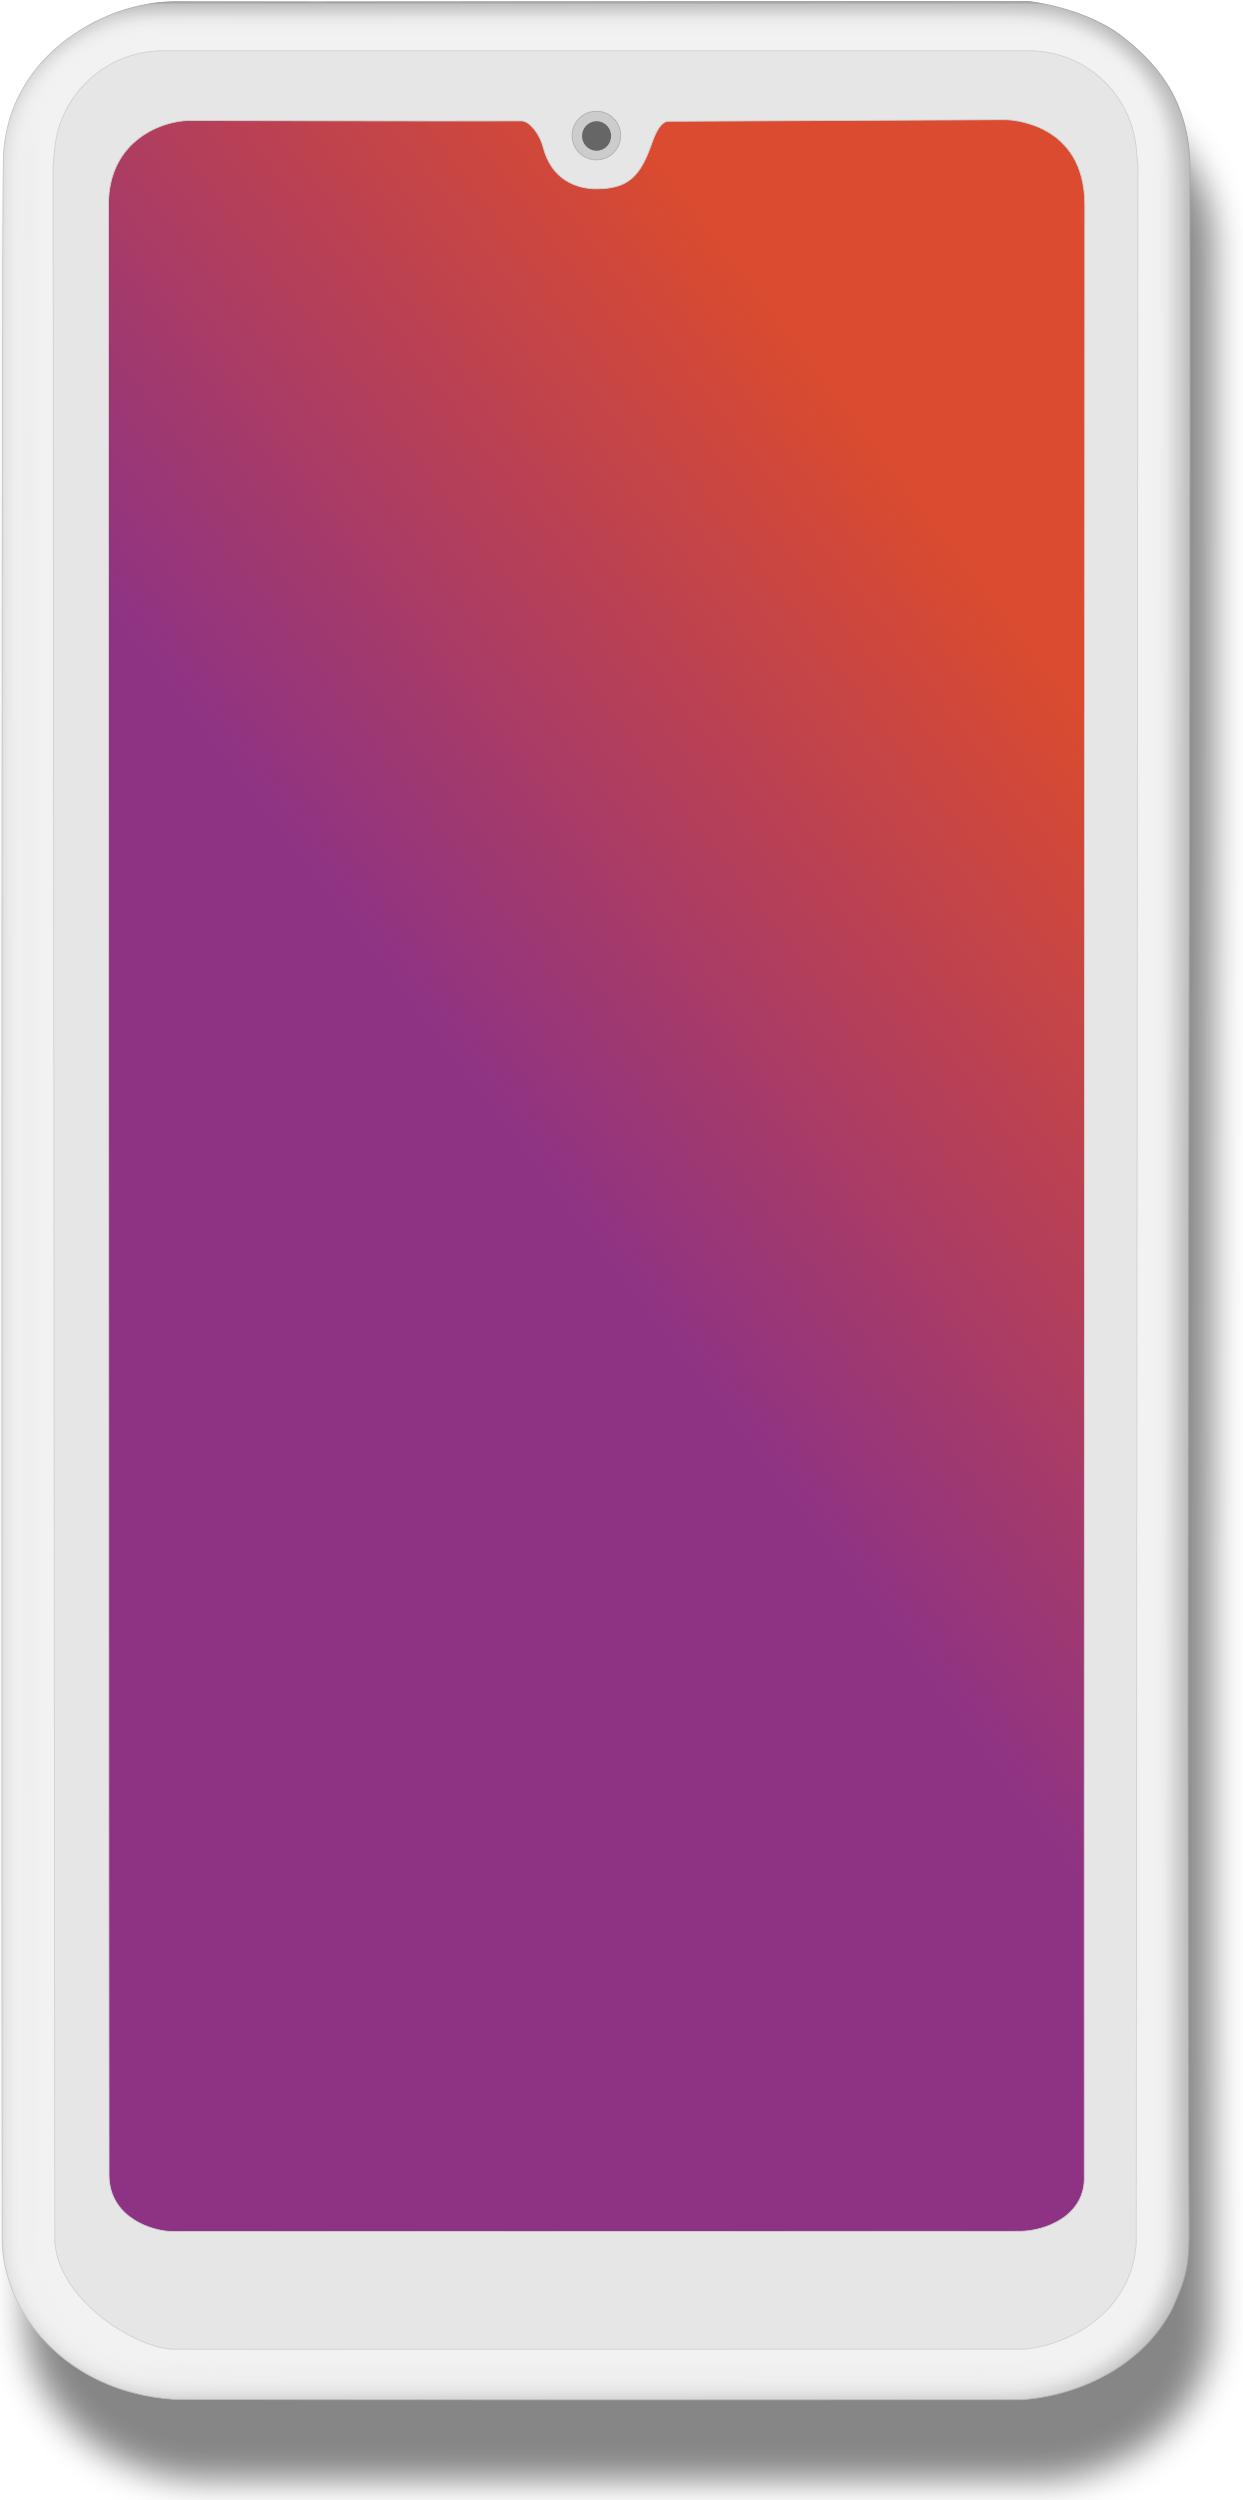
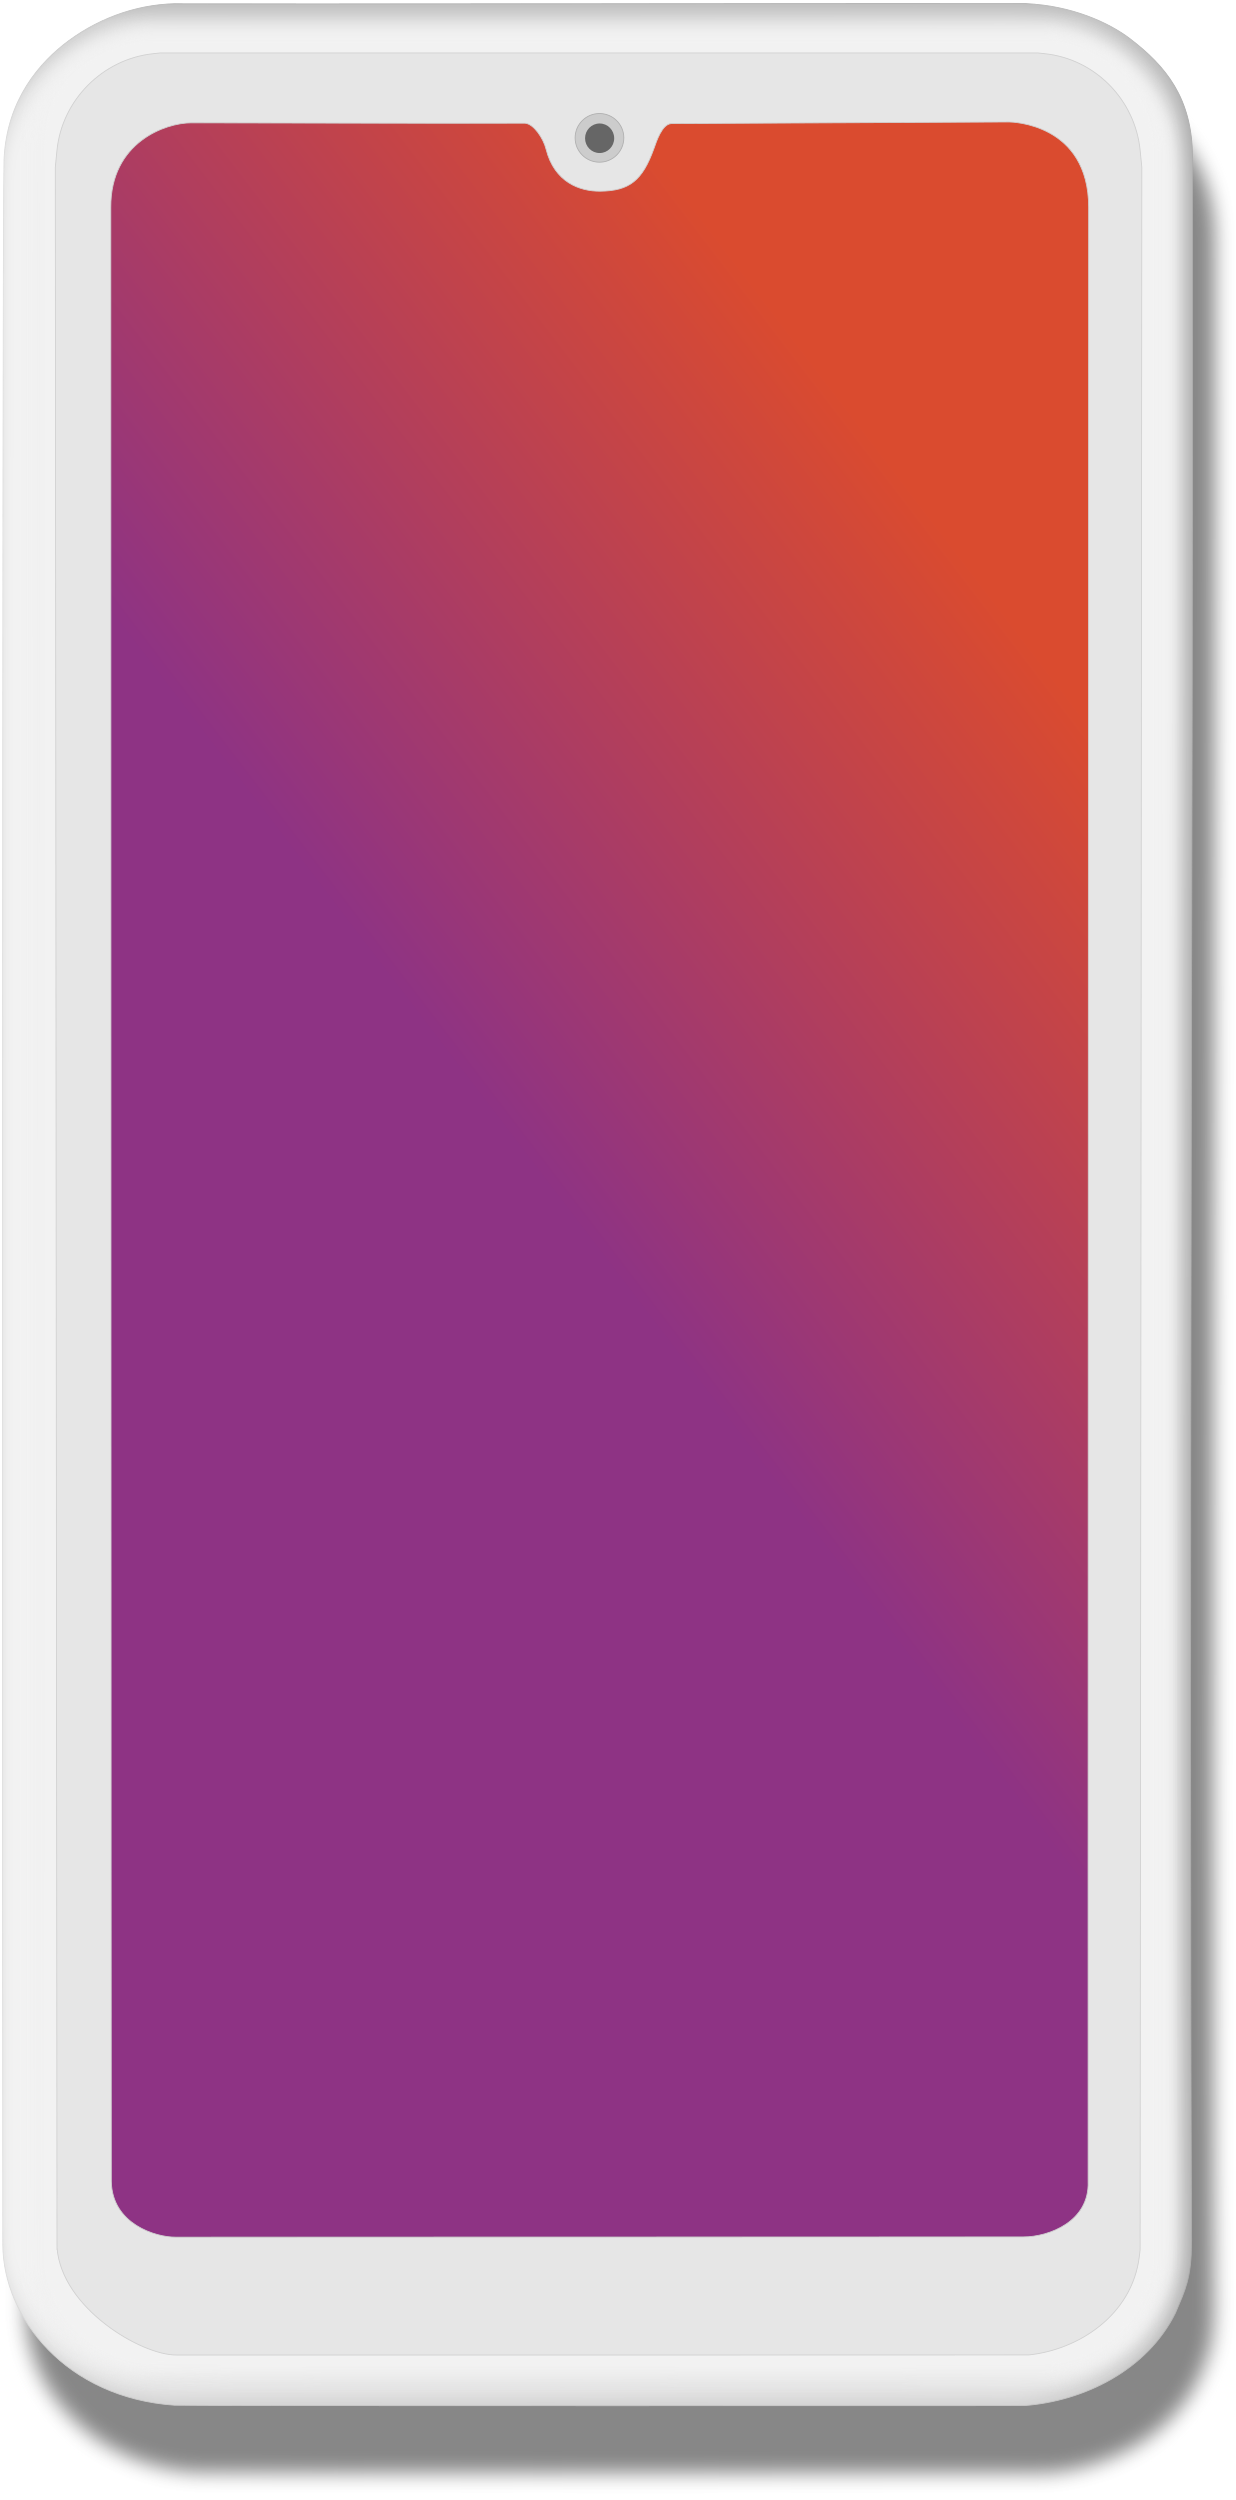
- <svg xmlns="http://www.w3.org/2000/svg" xmlns:xlink="http://www.w3.org/1999/xlink" width="145.615mm" height="293mm" viewBox="0 0 145.615 293" version="1.1" id="svg1" xml:space="preserve">
+ <svg xmlns="http://www.w3.org/2000/svg" xmlns:xlink="http://www.w3.org/1999/xlink" width="82.6mm" height="167.14mm" viewBox="0 0 82.6 167.14" version="1.1" id="svg1" xml:space="preserve">
  <defs id="defs1">
-     <linearGradient xlink:href="#linearGradient4" id="linearGradient33" x1="62.469" y1="119.182" x2="113.338" y2="79.243" gradientUnits="userSpaceOnUse" gradientTransform="matrix(1.279356,0,0,1.314233,-44.32053,-54.76175)" />
+     <linearGradient xlink:href="#linearGradient4" id="linearGradient33" x1="62.469" y1="119.182" x2="113.338" y2="79.243" gradientUnits="userSpaceOnUse" gradientTransform="matrix(0.7309615,0,0,0.7508887,-27.52388,-33.38205)" />
    <linearGradient id="linearGradient4">
      <stop style="stop-color:#8e3384;stop-opacity:1;" offset="0" id="stop3" />
      <stop style="stop-color:#da4b2f;stop-opacity:1;" offset="1" id="stop4" />
    </linearGradient>
-     <linearGradient xlink:href="#linearGradient32-1" id="linearGradient16" x1="62.469" y1="119.182" x2="113.338" y2="79.243" gradientUnits="userSpaceOnUse" gradientTransform="matrix(1.279356,0,0,1.314233,-44.32053,-54.76175)" />
+     <linearGradient xlink:href="#linearGradient32-1" id="linearGradient16" x1="62.469" y1="119.182" x2="113.338" y2="79.243" gradientUnits="userSpaceOnUse" gradientTransform="matrix(0.7309615,0,0,0.7508887,-27.52388,-33.38205)" />
    <linearGradient id="linearGradient32-1">
      <stop style="stop-color:#8e3384;stop-opacity:0.749;" offset="0" id="stop32" />
      <stop style="stop-color:#da4b2f;stop-opacity:1;" offset="1" id="stop35" />
    </linearGradient>
-     <filter style="color-interpolation-filters:sRGB" id="filter25" x="-0.037" y="-0.015" width="1.065" height="1.031">
+     <filter style="color-interpolation-filters:sRGB" id="filter25" x="-0.027" y="-0.021" width="1.046" height="1.043">
      <feFlood result="flood" in="SourceGraphic" flood-opacity="0.294" flood-color="rgb(0,0,0)" id="feFlood24" />
-       <feGaussianBlur result="blur" in="SourceGraphic" stdDeviation="1.642 1.7" id="feGaussianBlur24" />
+       <feGaussianBlur result="blur" in="SourceGraphic" stdDeviation="1.079 2.416" id="feGaussianBlur24" />
      <feOffset result="offset" in="blur" dx="-1.1" dy="0.4" id="feOffset24" />
      <feComposite result="comp1" operator="out" in="flood" in2="offset" id="feComposite24" />
      <feComposite result="comp2" operator="atop" in="comp1" in2="SourceGraphic" id="feComposite25" />
    </filter>
    <filter style="color-interpolation-filters:sRGB" id="filter26" x="-0.015" y="-0.007" width="1.03" height="1.014">
      <feGaussianBlur stdDeviation="0.821" id="feGaussianBlur26" />
    </filter>
    <filter style="color-interpolation-filters:sRGB" id="filter25-7" x="-0.037" y="-0.015" width="1.065" height="1.031">
      <feFlood result="flood" in="SourceGraphic" flood-opacity="0.294" flood-color="rgb(0,0,0)" id="feFlood24-5" />
      <feGaussianBlur result="blur" in="SourceGraphic" stdDeviation="1.642 1.7" id="feGaussianBlur24-3" />
      <feOffset result="offset" in="blur" dx="-1.1" dy="0.4" id="feOffset24-5" />
      <feComposite result="comp1" operator="out" in="flood" in2="offset" id="feComposite24-6" />
      <feComposite result="comp2" operator="atop" in="comp1" in2="SourceGraphic" id="feComposite25-2" />
    </filter>
-     <filter style="color-interpolation-filters:sRGB" id="filter1" x="-0.035" y="-0.017" width="1.07" height="1.035">
-       <feGaussianBlur stdDeviation="2.001" id="feGaussianBlur1" />
+     <filter style="color-interpolation-filters:sRGB" id="filter1" x="-0.019" y="-0.01" width="1.039" height="1.019">
+       <feGaussianBlur stdDeviation="1.1" id="feGaussianBlur1" />
    </filter>
  </defs>
-   <g id="layer1" style="display:inline">
-     <path id="path3-1" style="display:inline;opacity:0.69;mix-blend-mode:luminosity;fill:#000000;fill-opacity:0.689;stroke:#e8e8e8;stroke-width:0.1;stroke-dasharray:none;stroke-opacity:1;filter:url(#filter1)" d="m 123.45,9.669 c -2.444,-0.035 -98.085,0.061 -99.399,0.02 -4.685,-0.149 -9.469,1.471 -13.323,4.32 -3.26,2.418 -7.241,6.797 -7.555,13.889 -0.228,5.148 -0.19,233.668 -0.144,243.981 0.038,8.661 7.484,17.936 20.084,18.801 0.522,0.036 23.104,0.061 50.181,0.055 l 49.232,-0.011 c 7.096,-0.517 14.422,-4.211 17.707,-10.811 1.176,-2.779 1.878,-4.059 1.901,-8.405 -0.359,-80.645 0.193,-161.615 0.103,-242.12 -0.008,-7 -2.823,-11.769 -8.19,-15.8 -2.43,-1.825 -6.372,-3.346 -10.597,-3.919 z" />
-     <rect style="display:inline;fill:url(#linearGradient33);fill-opacity:1;stroke:url(#linearGradient16);stroke-width:0.323;stroke-dasharray:none" id="rect15" width="114.674" height="247.289" x="12.561" y="14.17" />
-     <path style="display:inline;fill:#f2f2f2;stroke:#d6d6d6;stroke-width:0.1;stroke-dasharray:none;stroke-opacity:1;filter:url(#filter25)" d="M 20.341,281.201 C 7.741,280.335 0.296,271.061 0.257,262.4 0.212,252.086 0.173,23.566 0.401,18.418 0.715,11.326 4.696,6.946 7.956,4.529 11.811,1.68 16.594,0.06 21.279,0.209 c 1.314,0.042 96.955,-0.054 99.399,-0.019 4.225,0.574 8.167,2.094 10.597,3.919 5.367,4.031 8.182,8.8 8.19,15.8 0.09,80.505 -0.462,161.475 -0.103,242.12 -0.023,4.346 -0.726,5.626 -1.901,8.405 -3.285,6.6 -10.611,10.294 -17.707,10.811 l -49.232,0.01 c -27.078,0.006 -49.659,-0.019 -50.181,-0.055 z m 101.096,-6.08 c 2.613,-0.535 4.56,-1.384 6.397,-2.788 0.707,-0.541 2.078,-1.915 2.617,-2.624 1.466,-1.928 2.323,-5.018 2.723,-7.559 0.173,-1.097 0.273,-242.679 0.1,-243.776 -0.515,-3.273 -1.814,-5.866 -4.072,-8.13 -2.258,-2.264 -4.845,-3.566 -8.11,-4.082 -1.092,-0.173 -101.17,-0.173 -102.261,0 -2.534,0.401 -4.819,1.36 -6.742,2.83 -0.707,0.541 -2.078,1.915 -2.617,2.624 -1.4,1.841 -2.244,3.786 -2.782,6.413 -0.294,1.436 0.22,243.441 0.282,244.253 0.148,1.941 0.377,3.265 1.187,4.952 1.596,3.322 4.382,6.006 7.87,7.25 0.878,0.313 2.527,0.667 3.484,0.747 0.353,0.03 100.491,0.185 101.924,-0.109 z" id="path3" />
-     <path style="display:inline;fill:#f2f2f2;stroke-width:0.336;filter:url(#filter26)" d="m 53.23,286.484 c -6.18,-0.938 -10.961,-5.382 -12.346,-11.476 l -0.205,-0.9 V 26.869 l 0.205,-2.016 c 0.607,-5.978 5.656,-10.073 11.681,-11.371 l 0.925,-0.199 h 53.496 53.496 l 0.925,0.199 c 6.025,1.298 10.347,5.506 11.681,11.371 l 0.205,2.016 V 274.107 l -0.205,0.9 c -1.33,5.848 -5.586,10.008 -11.635,11.369 l -0.881,0.198 -53.271,0.015 c -44.961,0.013 -53.396,-0.004 -54.071,-0.106 z M 158.73,272.57 c 3.163,1.7e-4 8.097,-1.85 7.91,-6.587 -0.036,-0.917 0.284,-232.861 0.064,-234.38 -0.474,-3.262 -1.57,-5.217 -2.732,-6.402 -1.775,-1.811 -4.311,-3.556 -6.877,-3.521 -33.948,0.465 -65.995,0.346 -100.039,7.7e-5 -2.521,0.463 -5.206,1.71 -6.981,3.521 -1.764,1.8 -2.273,3.897 -2.629,6.412 -0.206,1.457 0.031,232.706 0.064,234.37 0.099,5.061 5.401,6.622 7.828,6.616 z M 108.261,25.752 c 0.598,-0.259 1.163,-0.813 1.449,-1.421 0.176,-0.375 0.226,-0.624 0.226,-1.125 0,-2.492 -3.082,-3.737 -4.892,-1.976 -1.12,1.09 -1.125,2.856 -0.013,3.939 0.877,0.854 2.094,1.073 3.229,0.583 z" id="path4-5" transform="matrix(1.001027,0,0,1.006578,-37.32139,-10.41236)" />
-     <path style="display:inline;fill:#e6e6e6;stroke:#d0d0d0;stroke-width:0.1;stroke-dasharray:none;stroke-opacity:1" d="M 6.422,263.026 6.223,19.341 6.419,17.354 C 7.002,11.462 11.77,6.684 17.626,6.047 l 0.888,-0.097 h 51.329 51.328 l 0.887,0.097 c 5.886,0.641 10.525,5.415 11.107,11.307 l 0.196,1.987 -0.199,243.685 -0.097,0.787 c -0.845,6.879 -7.141,10.893 -12.909,11.502 l -50.012,0.015 c -43.139,0.013 -49.124,-0.009 -49.78,-0.006 -4.085,0.017 -13.437,-5.493 -13.943,-12.597 z M 119.49,261.511 c 3.035,1.5e-4 7.769,-1.824 7.59,-6.492 -0.035,-0.904 0.062,-229.584 0.061,-231.011 -0.009,-9.816 -9.011,-9.982 -9.32,-9.981 -14.459,0.072 -26.245,0.136 -39.519,0.19 -1.095,0.058 -1.744,2.126 -2.023,2.904 -1.356,3.772 -2.876,4.972 -6.296,5.008 -2.382,0.025 -5.356,-1.035 -6.338,-4.924 -0.298,-1.238 -1.444,-2.974 -2.468,-3.033 -13.348,0.031 -26.558,-0.035 -39.04,-0.045 -3.016,-0.003 -9.452,2.265 -9.42,9.89 0.006,1.45 0.03,229.361 0.061,231.002 0.095,4.988 5.182,6.527 7.51,6.521 z" id="path4" />
-     <g id="g15" transform="matrix(1.322563,0,0,1.341745,-57.83874,-58.27466)" style="display:inline">
+   <g id="layer1" style="display:inline" transform="translate(2.342623,2.232363)">
+     <path id="path3-1" style="display:inline;opacity:0.69;mix-blend-mode:luminosity;fill:#000000;fill-opacity:0.68;stroke:#e8e8e8;stroke-width:0.1;stroke-dasharray:none;stroke-opacity:1;filter:url(#filter1)" d="m 123.15,9.669 c -2.444,-0.035 -98.085,0.061 -99.399,0.02 -4.685,-0.149 -9.469,1.471 -13.323,4.32 -3.26,2.418 -7.241,6.797 -7.555,13.889 -0.228,5.148 -0.19,233.668 -0.144,243.981 0.038,8.661 7.484,17.936 20.084,18.801 0.522,0.036 23.104,0.061 50.181,0.055 l 49.232,-0.011 c 7.096,-0.517 14.422,-4.211 17.707,-10.811 1.176,-2.779 1.878,-4.059 1.901,-8.405 -0.359,-80.645 0.193,-161.615 0.103,-242.12 -0.008,-7 -2.823,-11.769 -8.19,-15.8 -2.43,-1.825 -6.372,-3.346 -10.597,-3.919 z" transform="matrix(0.5713511,0,0,0.5713511,-2.201295,-2.993991)" />
+     <rect style="display:inline;fill:url(#linearGradient33);fill-opacity:1;stroke:url(#linearGradient16);stroke-width:0.184;stroke-dasharray:none" id="rect15" width="65.519" height="141.289" x="4.976" y="6.002" />
+     <path style="display:inline;fill:#f2f2f2;stroke:#e8e8e8;stroke-width:0.1;stroke-dasharray:none;stroke-opacity:1;filter:url(#filter25)" d="M 20.341,281.201 C 7.741,280.335 0.296,271.061 0.257,262.4 0.212,252.086 0.173,23.566 0.401,18.418 0.715,11.326 4.696,6.946 7.956,4.529 11.811,1.68 16.594,0.06 21.279,0.209 c 1.314,0.042 96.255,-0.054 98.699,-0.019 5.33,0.205 9.758,2.245 12.171,4.094 4.14,3.171 7.308,6.906 7.316,13.907 0.09,80.505 -0.462,163.194 -0.103,243.839 -0.023,4.346 -0.726,5.626 -1.901,8.405 -3.285,6.6 -10.611,10.294 -17.707,10.811 l -49.232,0.01 c -27.078,0.006 -49.659,-0.019 -50.181,-0.055 z m 101.096,-6.08 c 2.613,-0.535 4.56,-1.384 6.397,-2.788 0.707,-0.541 2.078,-1.915 2.617,-2.624 1.466,-1.928 2.323,-5.018 2.723,-7.559 0.173,-1.097 0.273,-242.679 0.1,-243.776 -0.515,-3.273 -1.814,-5.866 -4.072,-8.13 -2.258,-2.264 -4.845,-3.566 -8.11,-4.082 -1.092,-0.173 -101.17,-0.173 -102.261,0 -2.534,0.401 -4.819,1.36 -6.742,2.83 -0.707,0.541 -2.078,1.915 -2.617,2.624 -1.4,1.841 -2.244,3.786 -2.782,6.413 -0.294,1.436 0.22,243.441 0.282,244.253 0.148,1.941 0.377,3.265 1.187,4.952 1.596,3.322 4.382,6.006 7.87,7.25 0.878,0.313 2.527,0.667 3.484,0.747 0.353,0.03 100.491,0.185 101.924,-0.109 z" id="path3" transform="matrix(0.5713511,0,0,0.5713511,-2.301295,-2.09386)" />
+     <path style="display:inline;fill:#f2f2f2;stroke-width:0.336;filter:url(#filter26)" d="m 53.23,286.484 c -6.18,-0.938 -10.961,-5.382 -12.346,-11.476 l -0.205,-0.9 V 26.869 l 0.205,-2.016 c 0.607,-5.978 5.656,-10.073 11.681,-11.371 l 0.925,-0.199 h 53.496 53.496 l 0.925,0.199 c 6.025,1.298 10.347,5.506 11.681,11.371 l 0.205,2.016 V 274.107 l -0.205,0.9 c -1.33,5.848 -5.586,10.008 -11.635,11.369 l -0.881,0.198 -53.271,0.015 c -44.961,0.013 -53.396,-0.004 -54.071,-0.106 z M 158.73,272.57 c 3.163,1.7e-4 8.097,-1.85 7.91,-6.587 -0.036,-0.917 0.284,-232.861 0.064,-234.38 -0.474,-3.262 -1.57,-5.217 -2.732,-6.402 -1.775,-1.811 -4.311,-3.556 -6.877,-3.521 -33.948,0.465 -65.995,0.346 -100.039,7.7e-5 -2.521,0.463 -5.206,1.71 -6.981,3.521 -1.764,1.8 -2.273,3.897 -2.629,6.412 -0.206,1.457 0.031,232.706 0.064,234.37 0.099,5.061 5.401,6.622 7.828,6.616 z M 108.261,25.752 c 0.598,-0.259 1.163,-0.813 1.449,-1.421 0.176,-0.375 0.226,-0.624 0.226,-1.125 0,-2.492 -3.082,-3.737 -4.892,-1.976 -1.12,1.09 -1.125,2.856 -0.013,3.939 0.877,0.854 2.094,1.073 3.229,0.583 z" id="path4-5" transform="matrix(0.5719382,0,0,0.5751097,-23.52491,-8.042975)" />
+     <path style="display:inline;fill:#e6e6e6;stroke:#d0d0d0;stroke-width:0.057;stroke-dasharray:none;stroke-opacity:1" d="M 1.468,148.186 1.354,8.957 1.466,7.821 C 1.799,4.455 4.523,1.725 7.87,1.361 L 8.377,1.306 H 37.703 67.03 l 0.507,0.055 c 3.363,0.366 6.013,3.094 6.346,6.461 l 0.112,1.135 -0.114,139.23 -0.055,0.45 c -0.483,3.93 -4.08,6.224 -7.375,6.571 l -28.574,0.009 c -24.647,0.007 -28.067,-0.005 -28.442,-0.003 -2.334,0.009 -7.677,-3.138 -7.966,-7.198 z m 64.601,-0.865 c 1.734,8e-5 4.439,-1.042 4.336,-3.709 -0.02,-0.517 0.036,-131.173 0.035,-131.988 C 70.436,6.015 65.292,5.92 65.116,5.921 56.855,5.962 50.121,5.999 42.537,6.03 41.911,6.063 41.541,7.244 41.381,7.689 40.606,9.844 39.738,10.53 37.784,10.55 36.423,10.564 34.724,9.959 34.163,7.737 33.992,7.029 33.337,6.037 32.752,6.004 25.126,6.022 17.578,5.984 10.446,5.978 8.723,5.977 5.046,7.272 5.064,11.629 c 0.003,0.828 0.017,131.046 0.035,131.983 0.054,2.85 2.961,3.729 4.291,3.726 z" id="path4" />
+     <g id="g15" transform="matrix(0.7556481,0,0,0.7666076,-35.24752,-35.38915)" style="display:inline">
      <ellipse style="display:inline;fill:#cccccc;stroke:#afafaf;stroke-width:0.075;stroke-dasharray:none;stroke-opacity:1" id="path14" cx="96.583" cy="55.274" rx="2.154" ry="2.122" />
      <circle style="display:inline;fill:#666666;stroke-width:0.265" id="path15" cx="96.597" cy="55.309" r="1.289" />
    </g>
  </g>
</svg>
